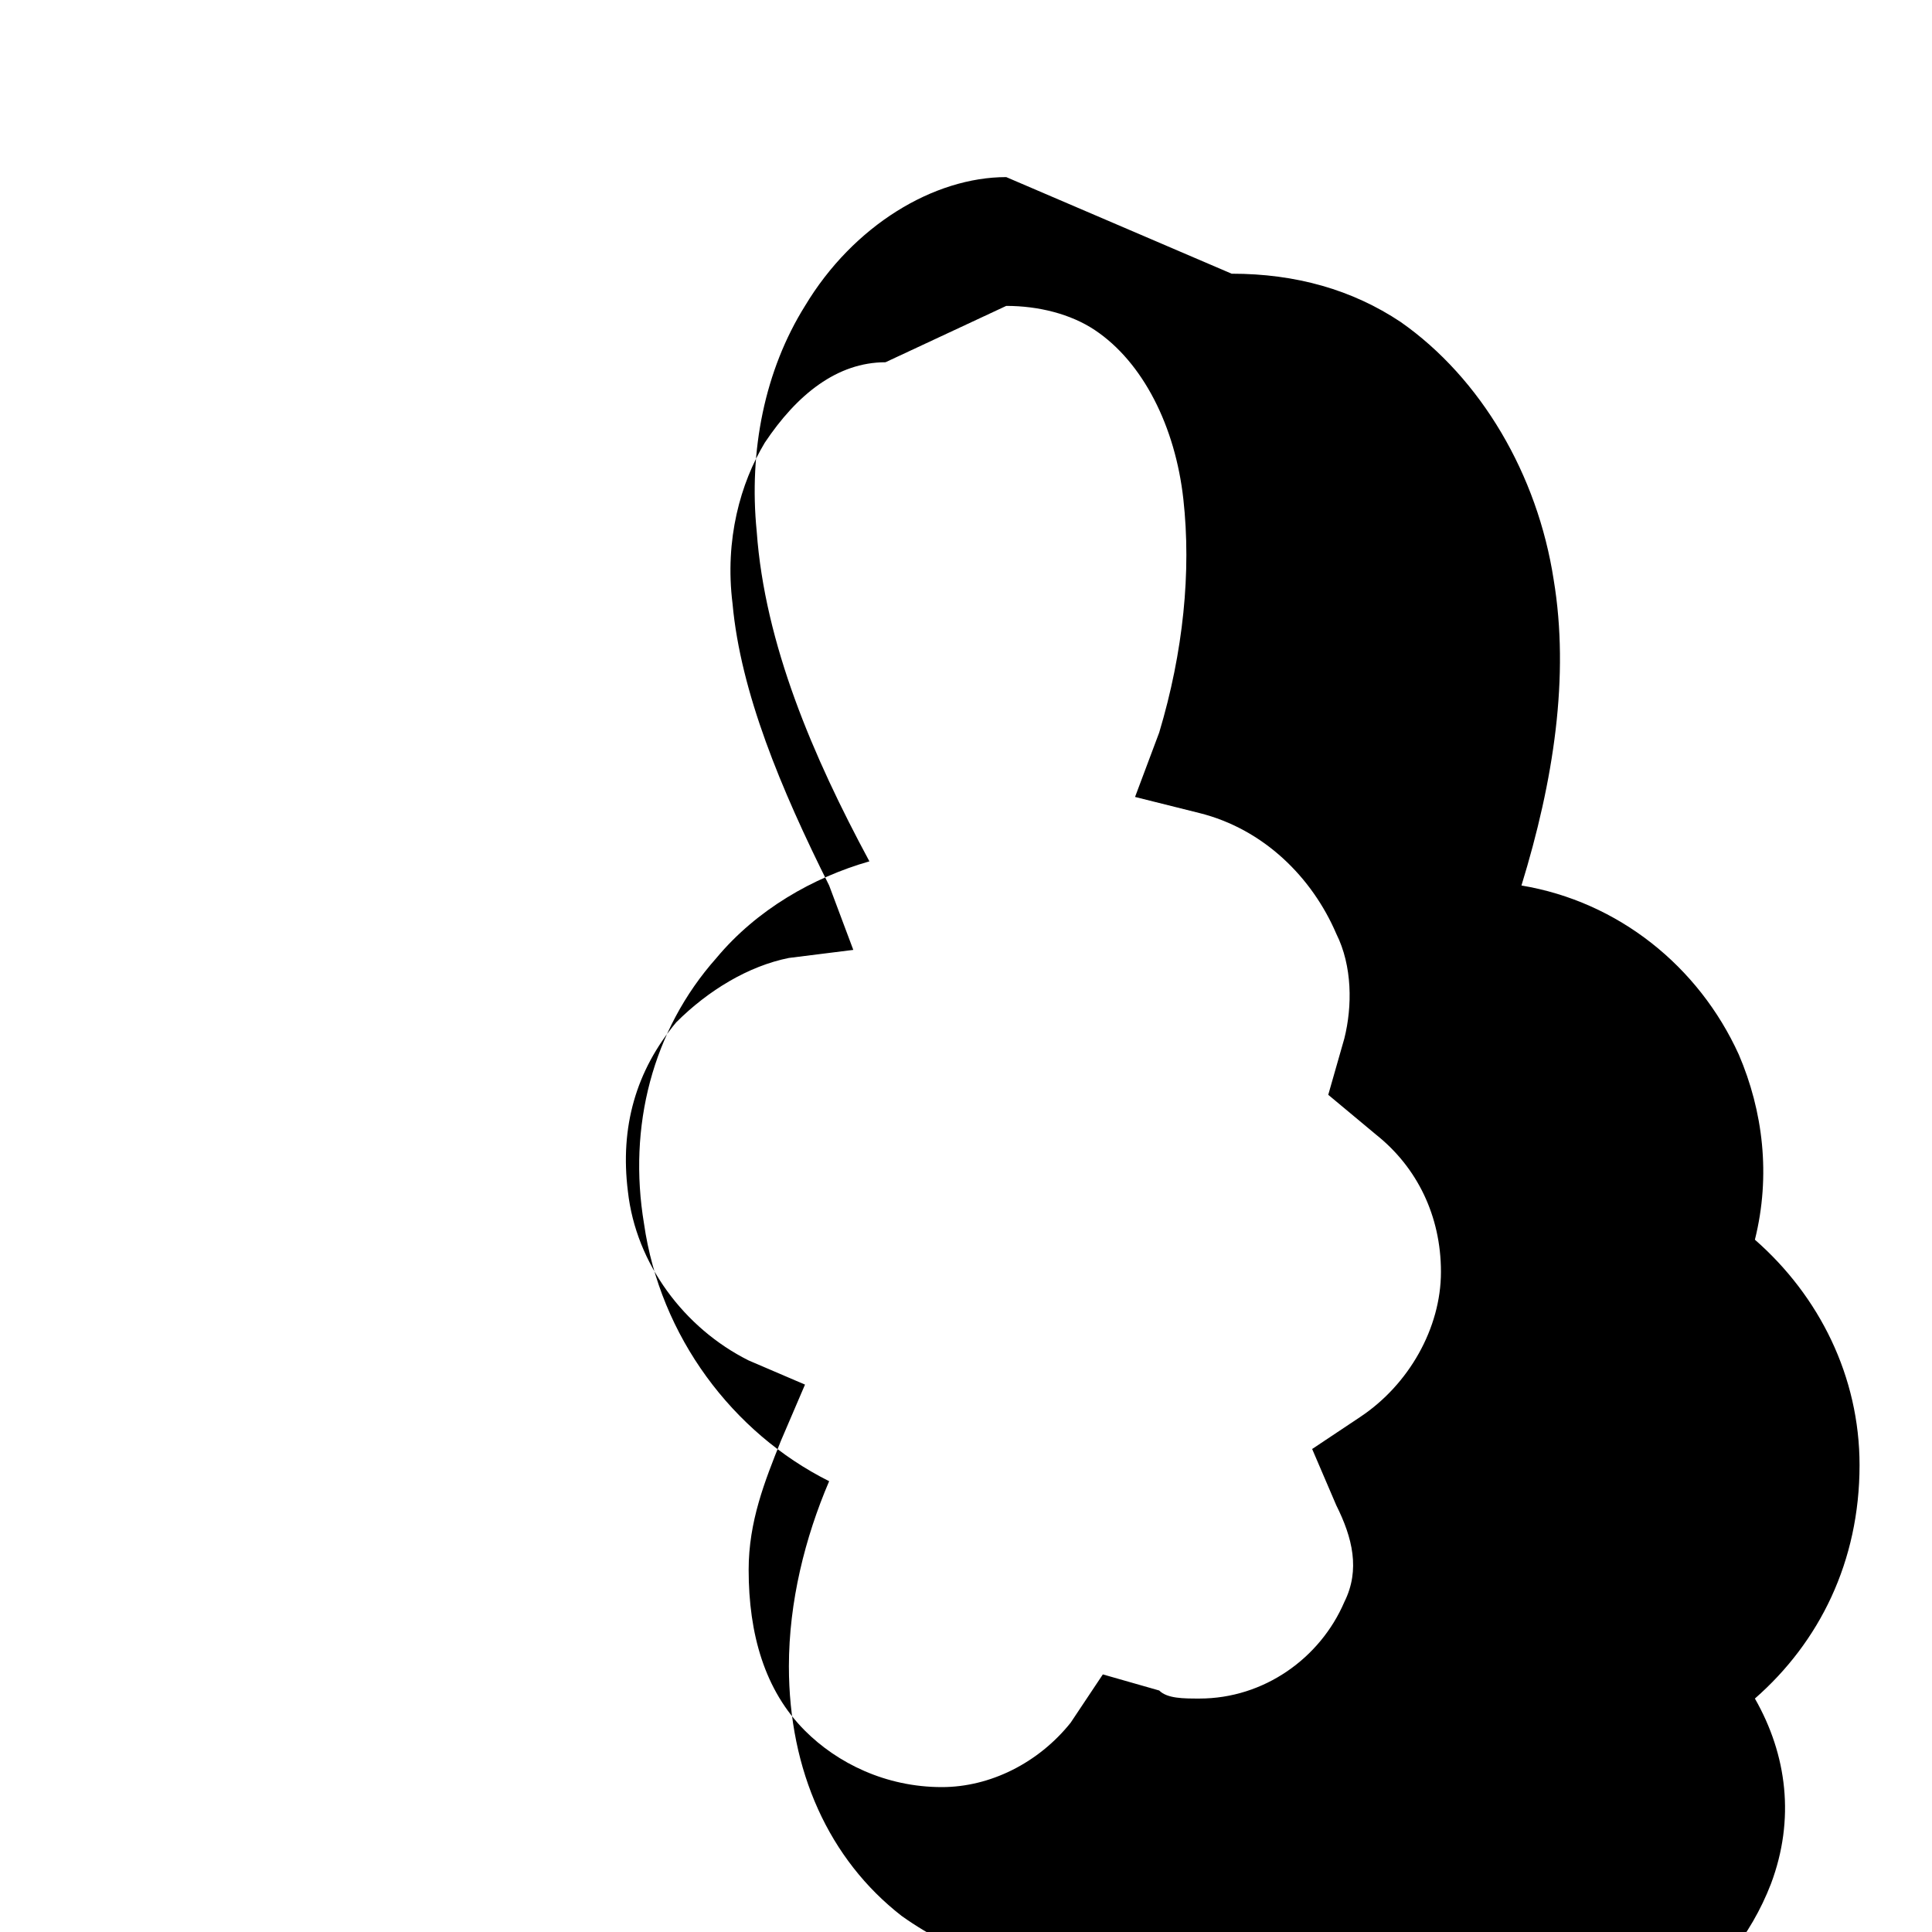
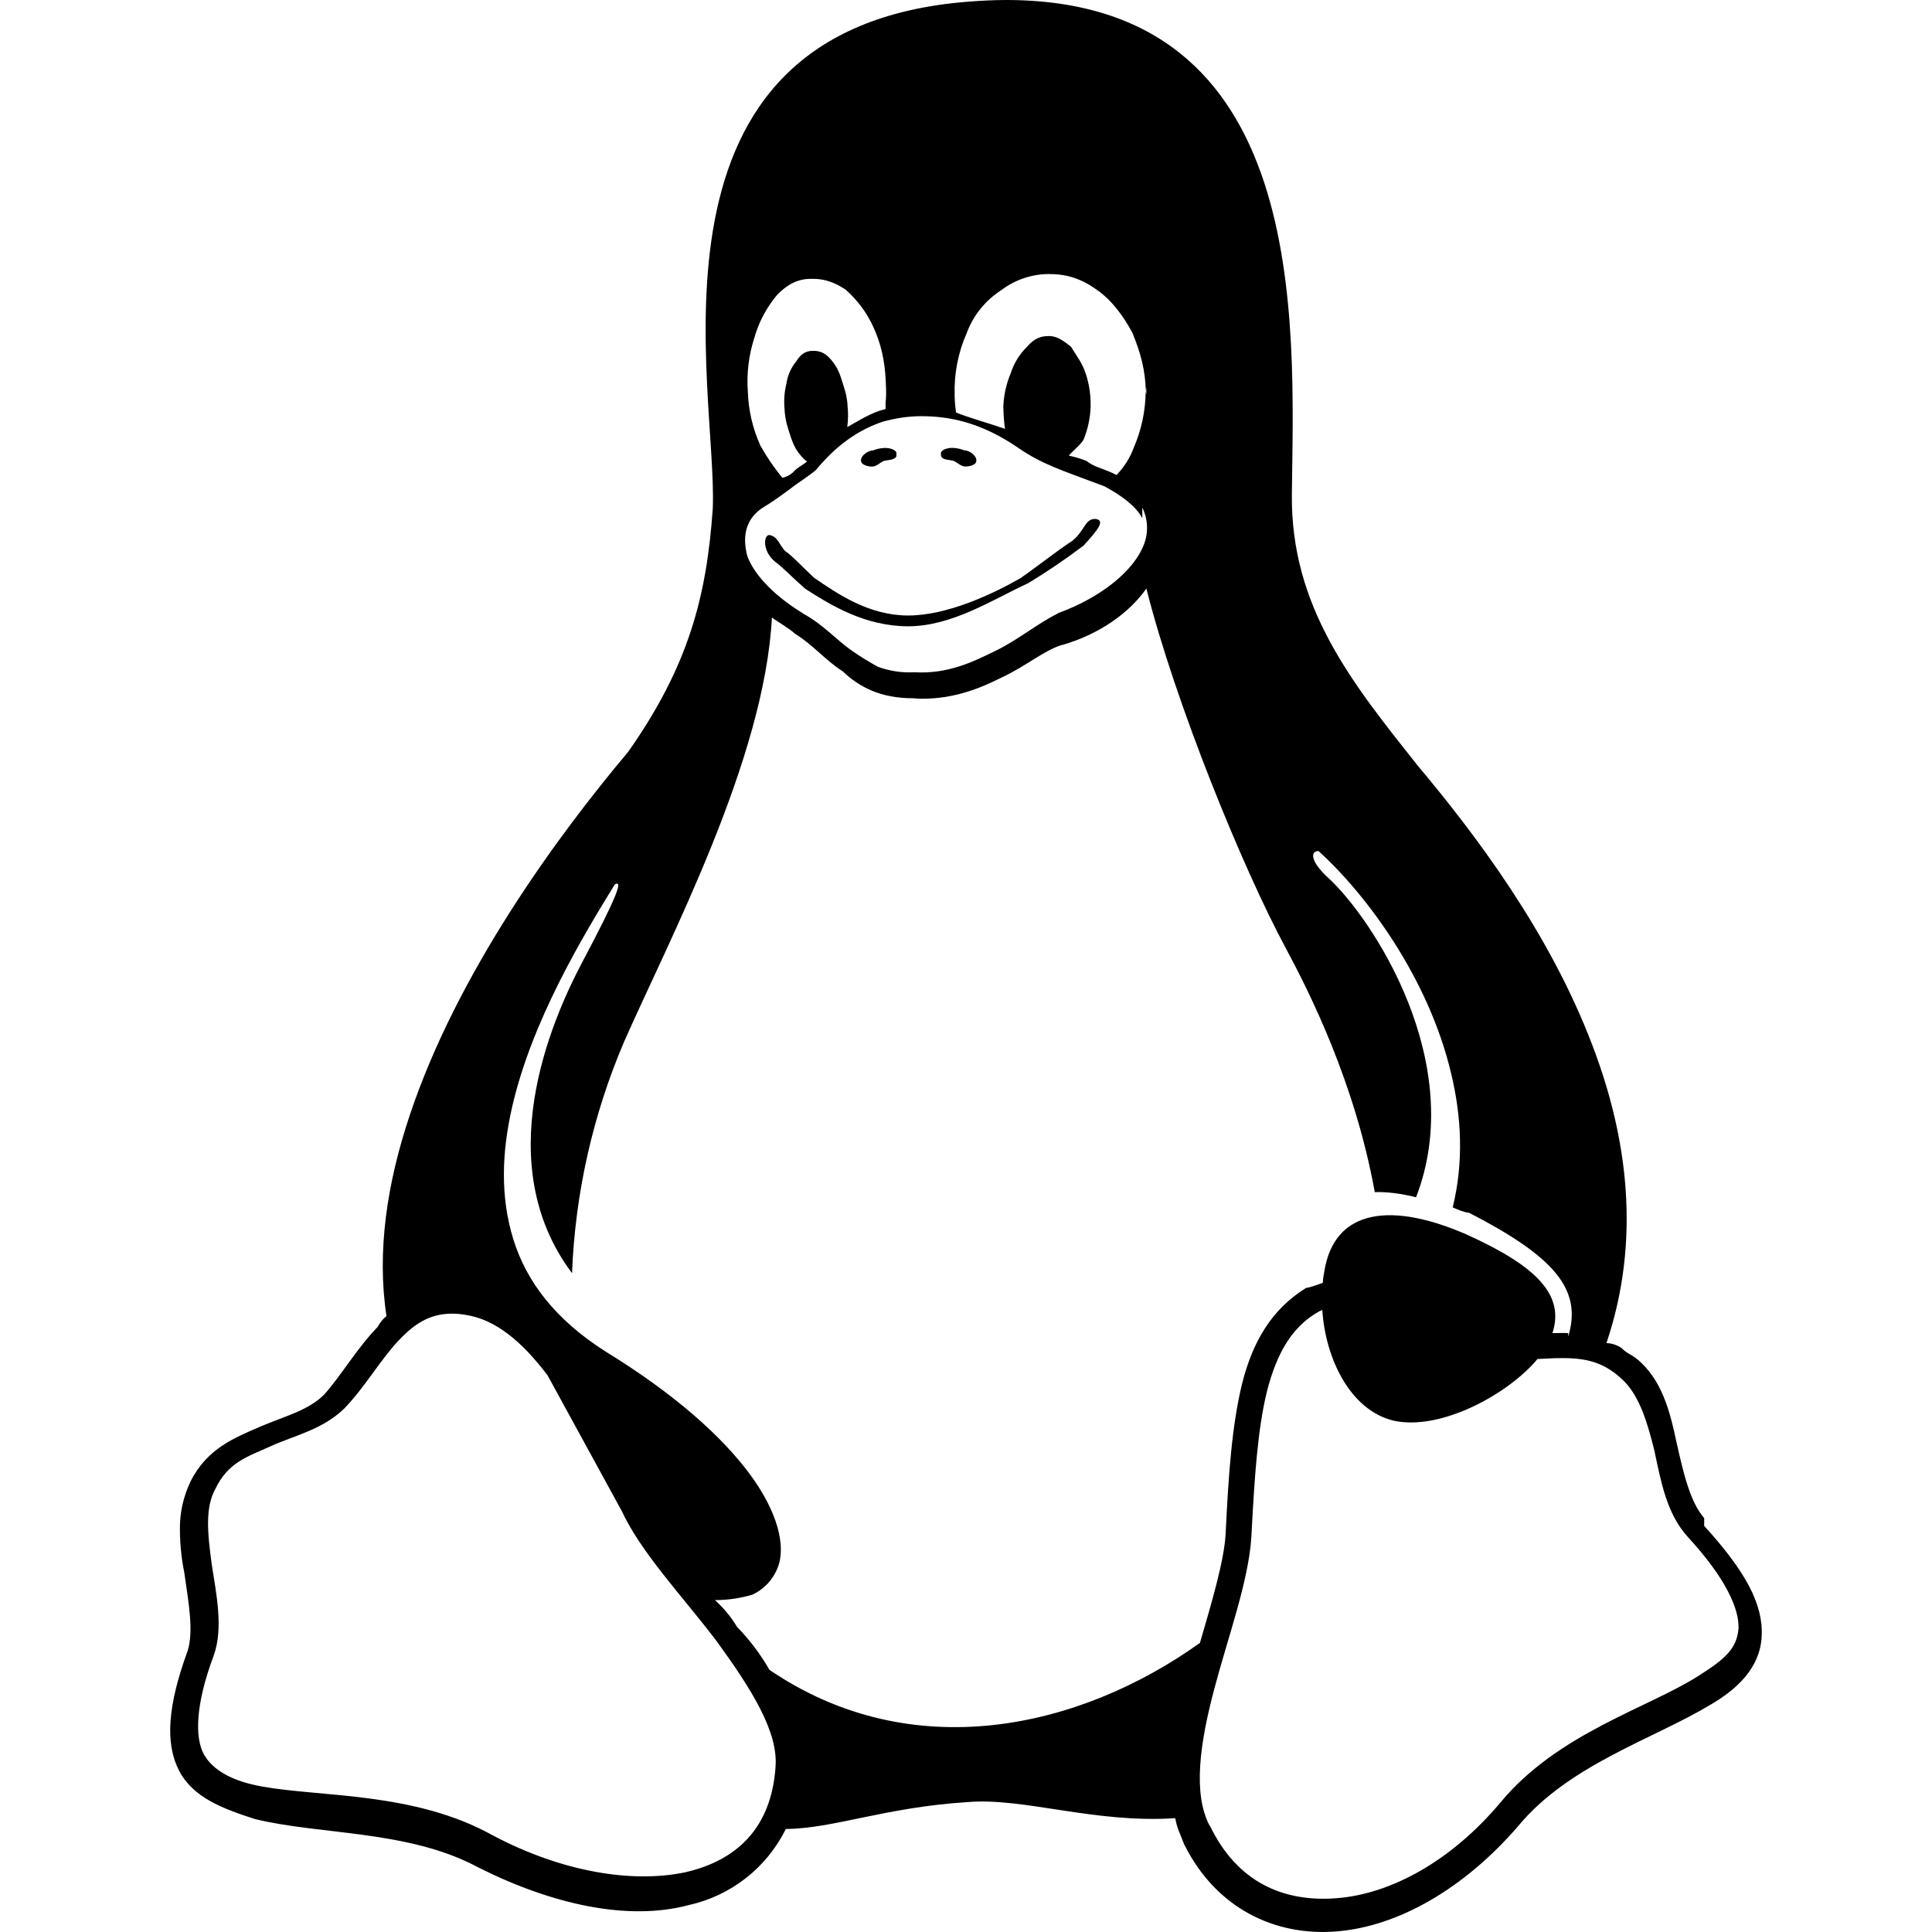
- <svg xmlns="http://www.w3.org/2000/svg" viewBox="0 0 24 24" fill="currentColor">
-   <path d="M12.5 2.2c-.9 0-1.9.6-2.5 1.6-.5.8-.7 1.8-.6 2.8.1 1.4.7 2.8 1.4 4.1-.7.2-1.4.6-1.9 1.2-.8.9-1.1 2.1-.9 3.3.2 1.4 1.1 2.6 2.3 3.2-.3.7-.5 1.5-.5 2.3 0 1.3.5 2.4 1.4 3.1.7.5 1.6.8 2.6.8.7 0 1.4-.2 2-.5.4.7 1.1 1.2 2 1.4.3.1.6.1.9.1 1.5 0 2.8-.9 3.3-2.2.3-.8.2-1.6-.2-2.3.8-.7 1.3-1.7 1.3-2.9 0-1.1-.5-2.1-1.3-2.8.2-.8.1-1.6-.2-2.3-.5-1.1-1.5-1.9-2.7-2.1.4-1.3.6-2.6.4-3.8-.2-1.3-.9-2.5-1.9-3.2-.6-.4-1.3-.6-2.1-.6zm0 1.6c.4 0 .8.1 1.1.3.6.4 1 1.2 1.1 2.1.1.9 0 1.9-.3 2.9l-.3.8.8.2c.8.2 1.4.8 1.7 1.5.2.4.2.9.1 1.3l-.2.7.6.5c.5.4.8 1 .8 1.7 0 .7-.4 1.4-1 1.8l-.6.4.3.7c.2.4.3.8.1 1.2-.3.7-1 1.2-1.8 1.2-.2 0-.4 0-.5-.1l-.7-.2-.4.6c-.4.5-1 .8-1.6.8-.7 0-1.3-.3-1.7-.7-.5-.5-.7-1.2-.7-2 0-.6.2-1.1.4-1.6l.3-.7-.7-.3c-.8-.4-1.4-1.2-1.5-2.1-.1-.8.1-1.5.6-2.1.4-.4.9-.7 1.4-.8l.8-.1-.3-.8c-.6-1.2-1.1-2.4-1.2-3.5-.1-.8.1-1.5.4-2 .4-.6.9-1 1.5-1z" />
+ <svg xmlns="http://www.w3.org/2000/svg" viewBox="0 0 24 24">
+   <path fill="currentColor" d="M12.504 0c-.155 0-.315.008-.48.021-4.226.333-3.105 4.807-3.17 6.298-.076 1.092-.3 1.953-1.05 3.02-.885 1.051-2.127 2.75-2.716 4.521-.278.832-.41 1.684-.287 2.489a.424.424 0 00-.11.135c-.26.268-.45.6-.663.839-.199.199-.485.267-.797.4-.313.136-.658.269-.864.68-.09.189-.136.394-.132.602 0 .199.027.4.055.536.058.399.116.728.04.97-.249.68-.28 1.145-.106 1.484.174.334.535.47.94.601.81.2 1.91.135 2.774.6.926.466 1.866.67 2.616.47.526-.116.97-.464 1.208-.946.587-.003 1.23-.269 2.26-.334.699-.058 1.574.267 2.577.2.025.134.063.198.114.333l.003.003c.391.778 1.113 1.132 1.884 1.071.771-.06 1.592-.536 2.257-1.306.631-.765 1.683-1.084 2.378-1.503.348-.199.629-.469.649-.853.023-.4-.2-.811-.714-1.376v-.097l-.003-.003c-.17-.2-.25-.535-.338-.926-.085-.401-.182-.786-.492-1.046h-.003c-.059-.054-.123-.067-.188-.135a.357.357 0 00-.19-.064c.431-1.278.264-2.55-.173-3.694-.533-1.41-1.465-2.638-2.175-3.483-.796-1.005-1.576-1.957-1.56-3.368.026-2.152.236-6.133-3.544-6.139zm.529 3.405h.013c.213 0 .396.062.584.198.19.135.33.332.438.533.105.259.158.459.166.724 0-.02.006-.04.006-.06v.105a.086.086 0 01-.004-.021l-.004-.024a1.807 1.807 0 01-.15.706.953.953 0 01-.213.335.71.71 0 00-.088-.042c-.104-.045-.198-.064-.284-.133a1.312 1.312 0 00-.22-.066c.05-.06.146-.133.183-.198.053-.128.082-.264.088-.402v-.02a1.21 1.21 0 00-.061-.4c-.045-.134-.101-.2-.183-.333-.084-.066-.167-.132-.267-.132h-.016c-.093 0-.176.03-.262.132a.8.8 0 00-.205.334 1.18 1.18 0 00-.09.4v.019c.002.089.008.179.02.267-.193-.067-.438-.135-.607-.202a1.635 1.635 0 01-.018-.2v-.02a1.772 1.772 0 01.15-.768c.082-.22.232-.406.43-.533a.985.985 0 01.594-.2zm-2.962.059h.036c.142 0 .27.048.399.135.146.129.264.288.344.465.09.199.14.4.153.667v.004c.007.134.006.2-.002.266v.08c-.03.007-.056.018-.083.024-.152.055-.274.135-.393.2.012-.09.013-.18.003-.267v-.015c-.012-.133-.04-.2-.082-.333a.613.613 0 00-.166-.267.248.248 0 00-.183-.064h-.021c-.071.006-.13.04-.186.132a.552.552 0 00-.12.27.944.944 0 00-.023.33v.015c.012.135.037.2.08.334.046.134.098.2.166.268.01.009.02.018.034.024-.07.057-.117.07-.176.136a.304.304 0 01-.131.068 2.62 2.62 0 01-.275-.402 1.772 1.772 0 01-.155-.667 1.759 1.759 0 01.08-.668 1.43 1.43 0 01.283-.535c.128-.133.26-.2.418-.2zm1.37 1.706c.332 0 .733.065 1.216.399.293.2.523.269 1.052.468h.003c.255.136.405.266.478.399v-.131a.571.571 0 01.016.47c-.123.31-.516.643-1.063.842v.002c-.268.135-.501.333-.775.465-.276.135-.588.292-1.012.267a1.139 1.139 0 01-.448-.067 3.566 3.566 0 01-.322-.198c-.195-.135-.363-.332-.612-.465v-.005h-.005c-.4-.246-.616-.512-.686-.71-.07-.268-.005-.47.193-.6.224-.135.38-.271.483-.336.104-.074.143-.102.176-.131h.002v-.003c.169-.202.436-.47.839-.601.139-.036.294-.065.466-.065zm2.8 2.142c.358 1.417 1.196 3.475 1.735 4.473.286.534.855 1.659 1.102 3.024.156-.005.33.018.513.064.646-1.671-.546-3.467-1.089-3.966-.22-.2-.232-.335-.123-.335.59.534 1.365 1.572 1.646 2.757.13.535.16 1.104.021 1.67.067.028.135.06.205.067 1.032.534 1.413.938 1.23 1.537v-.043c-.06-.003-.12 0-.18 0h-.016c.151-.467-.182-.825-1.065-1.224-.915-.4-1.646-.336-1.77.465-.008.043-.013.066-.018.135-.068.023-.139.053-.209.064-.43.268-.662.669-.793 1.187-.13.533-.17 1.156-.205 1.869v.003c-.02.334-.17.838-.319 1.35-1.5 1.072-3.58 1.538-5.348.334a2.645 2.645 0 00-.402-.533 1.45 1.45 0 00-.275-.333c.182 0 .338-.03.465-.067a.615.615 0 00.314-.334c.108-.267 0-.697-.345-1.163-.345-.467-.931-.995-1.788-1.521-.63-.4-.986-.87-1.15-1.396-.165-.534-.143-1.085-.015-1.645.245-1.07.873-2.11 1.274-2.763.107-.065.037.135-.408.974-.396.751-1.14 2.497-.122 3.854a8.123 8.123 0 01.647-2.876c.564-1.278 1.743-3.504 1.836-5.268.048.036.217.135.289.202.218.133.38.333.59.465.21.201.477.335.876.335.039.003.075.006.11.006.412 0 .73-.134.997-.268.29-.134.52-.334.74-.4h.005c.467-.135.835-.402 1.044-.7zm2.185 8.958c.037.6.343 1.245.882 1.377.588.134 1.434-.333 1.791-.765l.211-.01c.315-.007.577.01.847.268l.003.003c.208.199.305.53.391.876.085.4.154.78.409 1.066.486.527.645.906.636 1.14l.003-.007v.018l-.003-.012c-.015.262-.185.396-.498.595-.63.401-1.746.712-2.457 1.57-.618.737-1.37 1.14-2.036 1.191-.664.053-1.237-.2-1.574-.898l-.005-.003c-.21-.4-.12-1.025.056-1.69.176-.668.428-1.344.463-1.897.037-.714.076-1.335.195-1.814.12-.465.308-.797.641-.984l.045-.022zm-10.814.049h.01c.053 0 .105.005.157.014.376.055.706.333 1.023.752l.91 1.664.003.003c.243.533.754 1.064 1.189 1.637.434.598.77 1.131.729 1.57v.006c-.057.744-.48 1.148-1.125 1.294-.645.135-1.52.002-2.395-.464-.968-.536-2.118-.469-2.857-.602-.369-.066-.61-.2-.723-.4-.11-.2-.113-.602.123-1.23v-.004l.002-.003c.117-.334.03-.752-.027-1.118-.055-.401-.083-.71.043-.94.16-.334.396-.4.69-.533.294-.135.64-.202.915-.47h.002v-.002c.256-.268.445-.601.668-.838.19-.201.38-.336.663-.336zm7.159-9.074c-.435.201-.945.535-1.488.535-.542 0-.97-.267-1.28-.466-.154-.134-.28-.268-.373-.335-.164-.134-.144-.333-.074-.333.109.016.129.134.199.2.096.066.215.2.36.333.292.2.68.467 1.167.467.485 0 1.053-.267 1.398-.466.195-.135.445-.334.648-.467.156-.136.149-.267.279-.267.128.016.034.134-.147.332a8.097 8.097 0 01-.69.468zm-1.082-1.583V5.64c-.006-.02.013-.042.029-.05.074-.043.18-.027.26.004.063 0 .16.067.15.135-.006.049-.085.066-.135.066-.055 0-.092-.043-.141-.068-.052-.018-.146-.008-.163-.065zm-.551 0c-.02.058-.113.049-.166.066-.047.025-.086.068-.14.068-.05 0-.13-.02-.136-.068-.01-.066.088-.133.15-.133.08-.031.184-.047.259-.005.019.009.036.03.03.05v.02h.003z" />
</svg>
